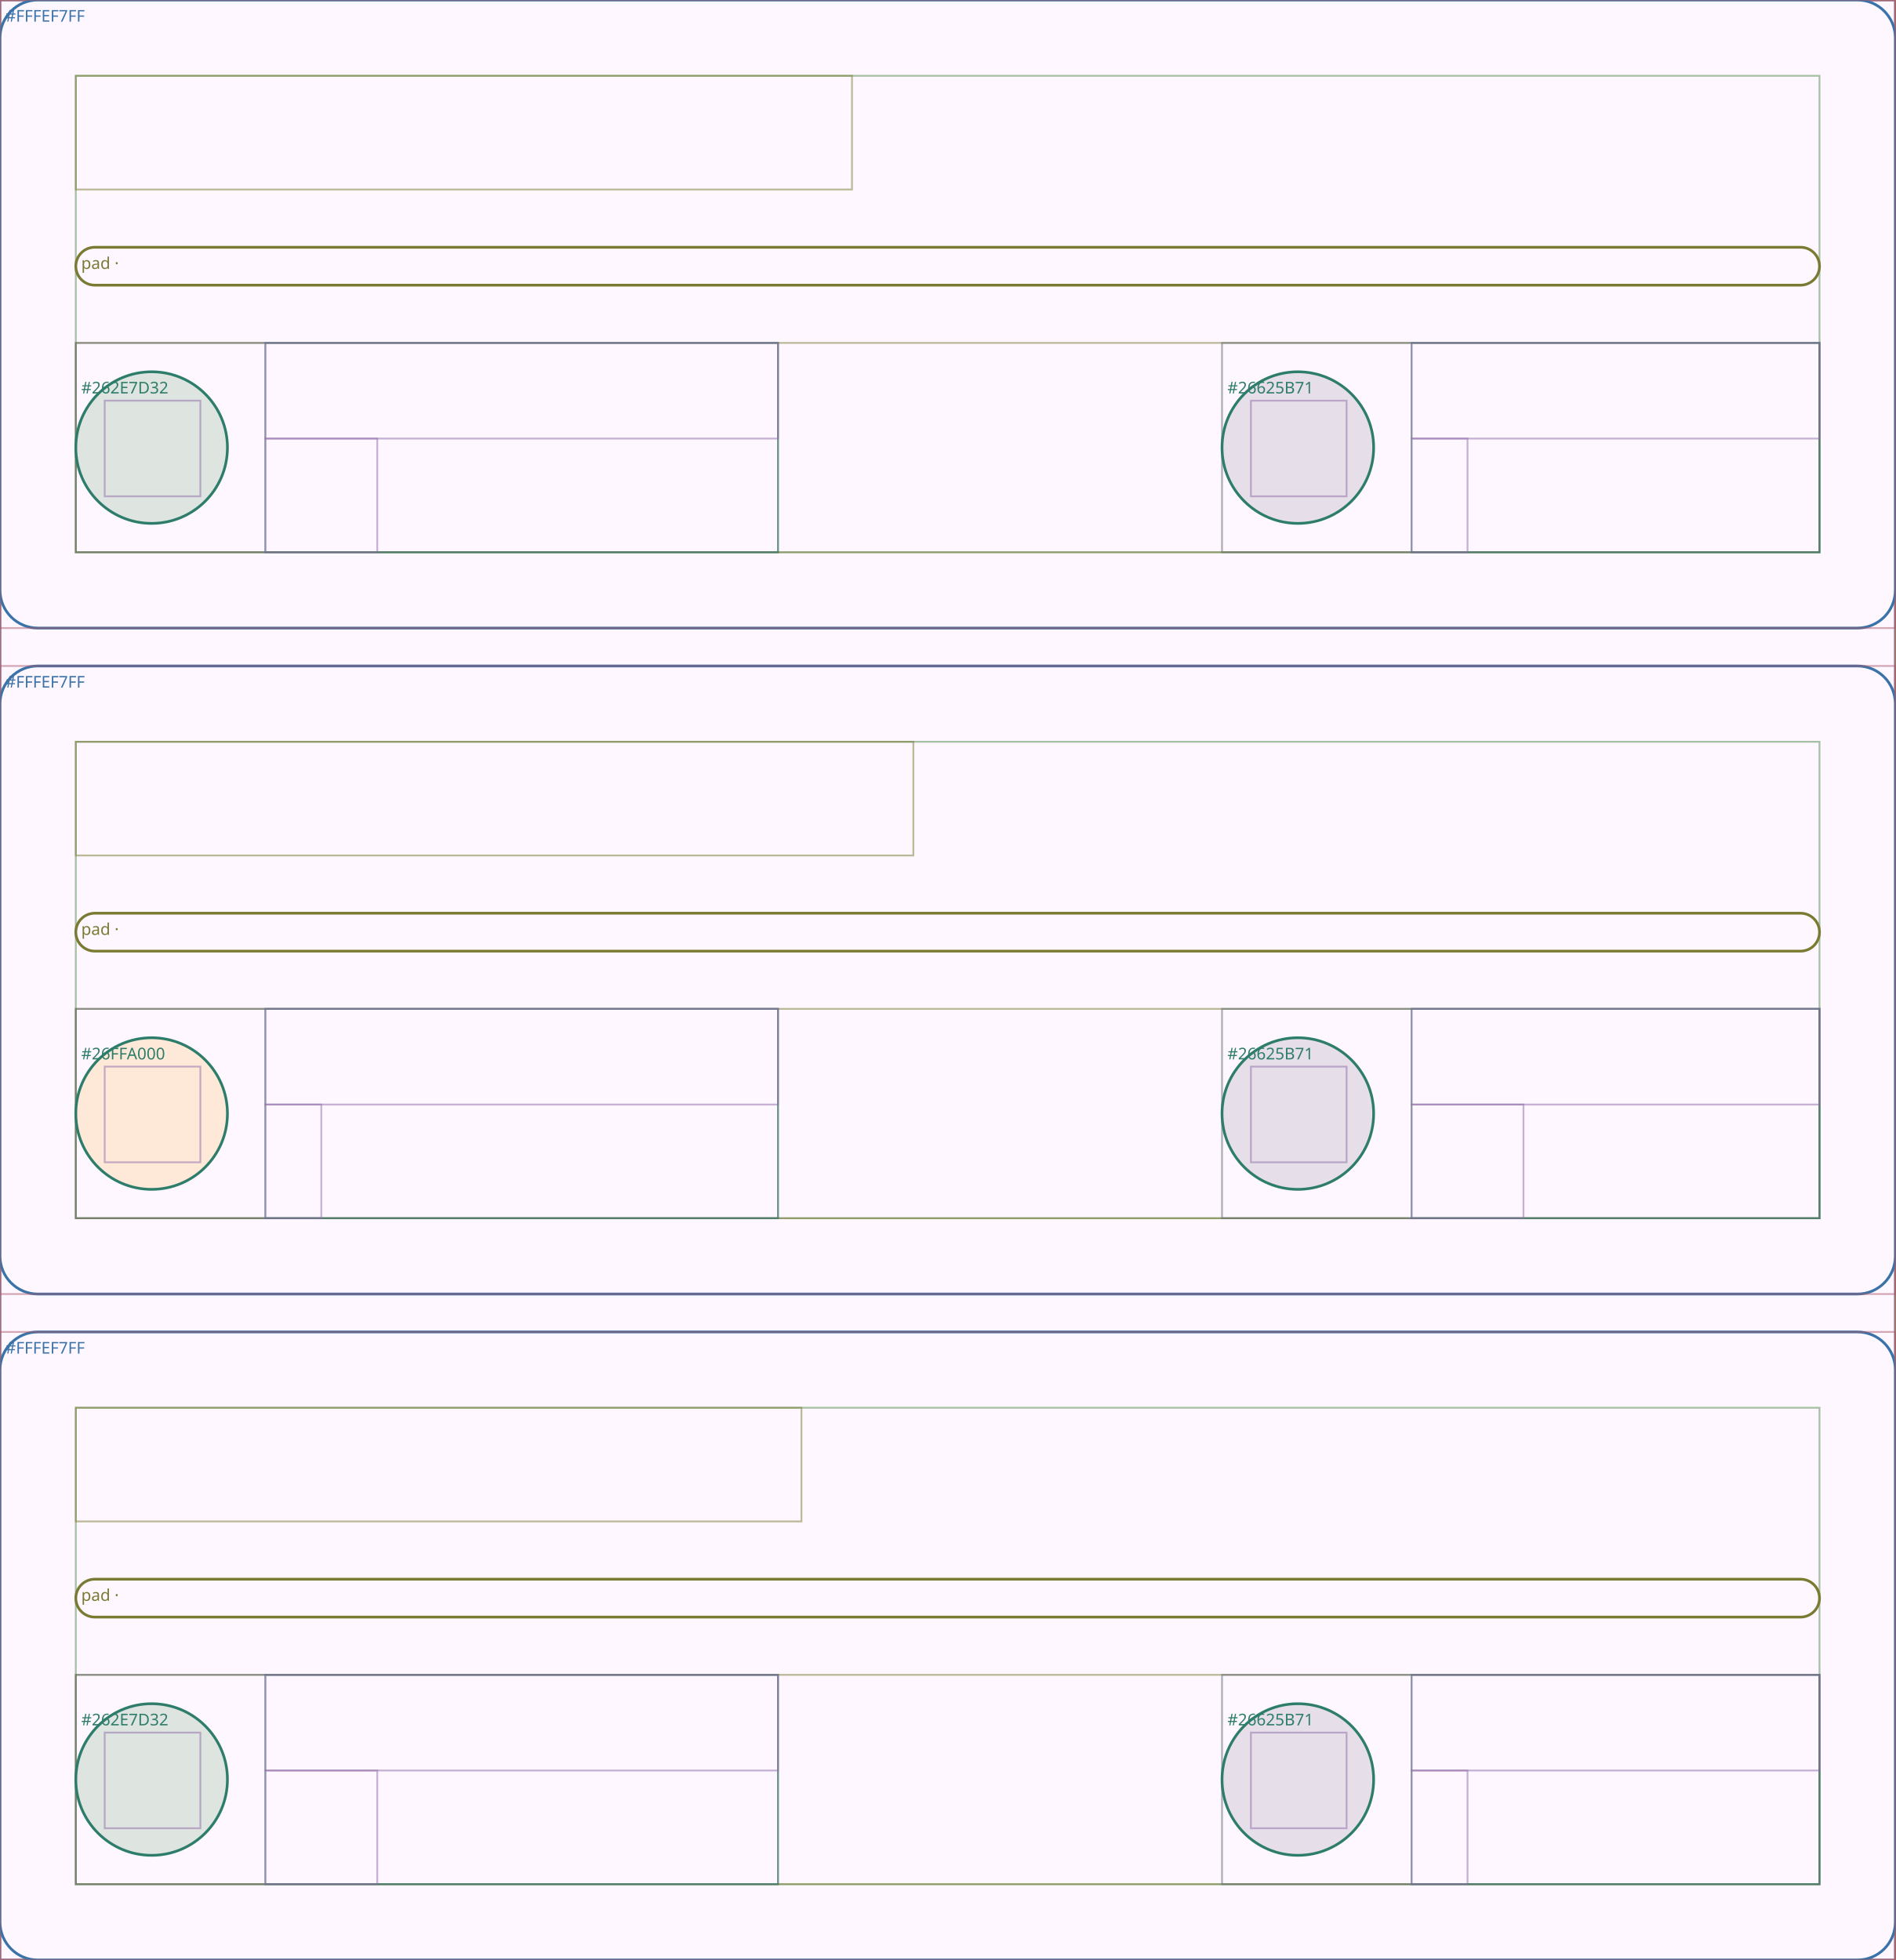
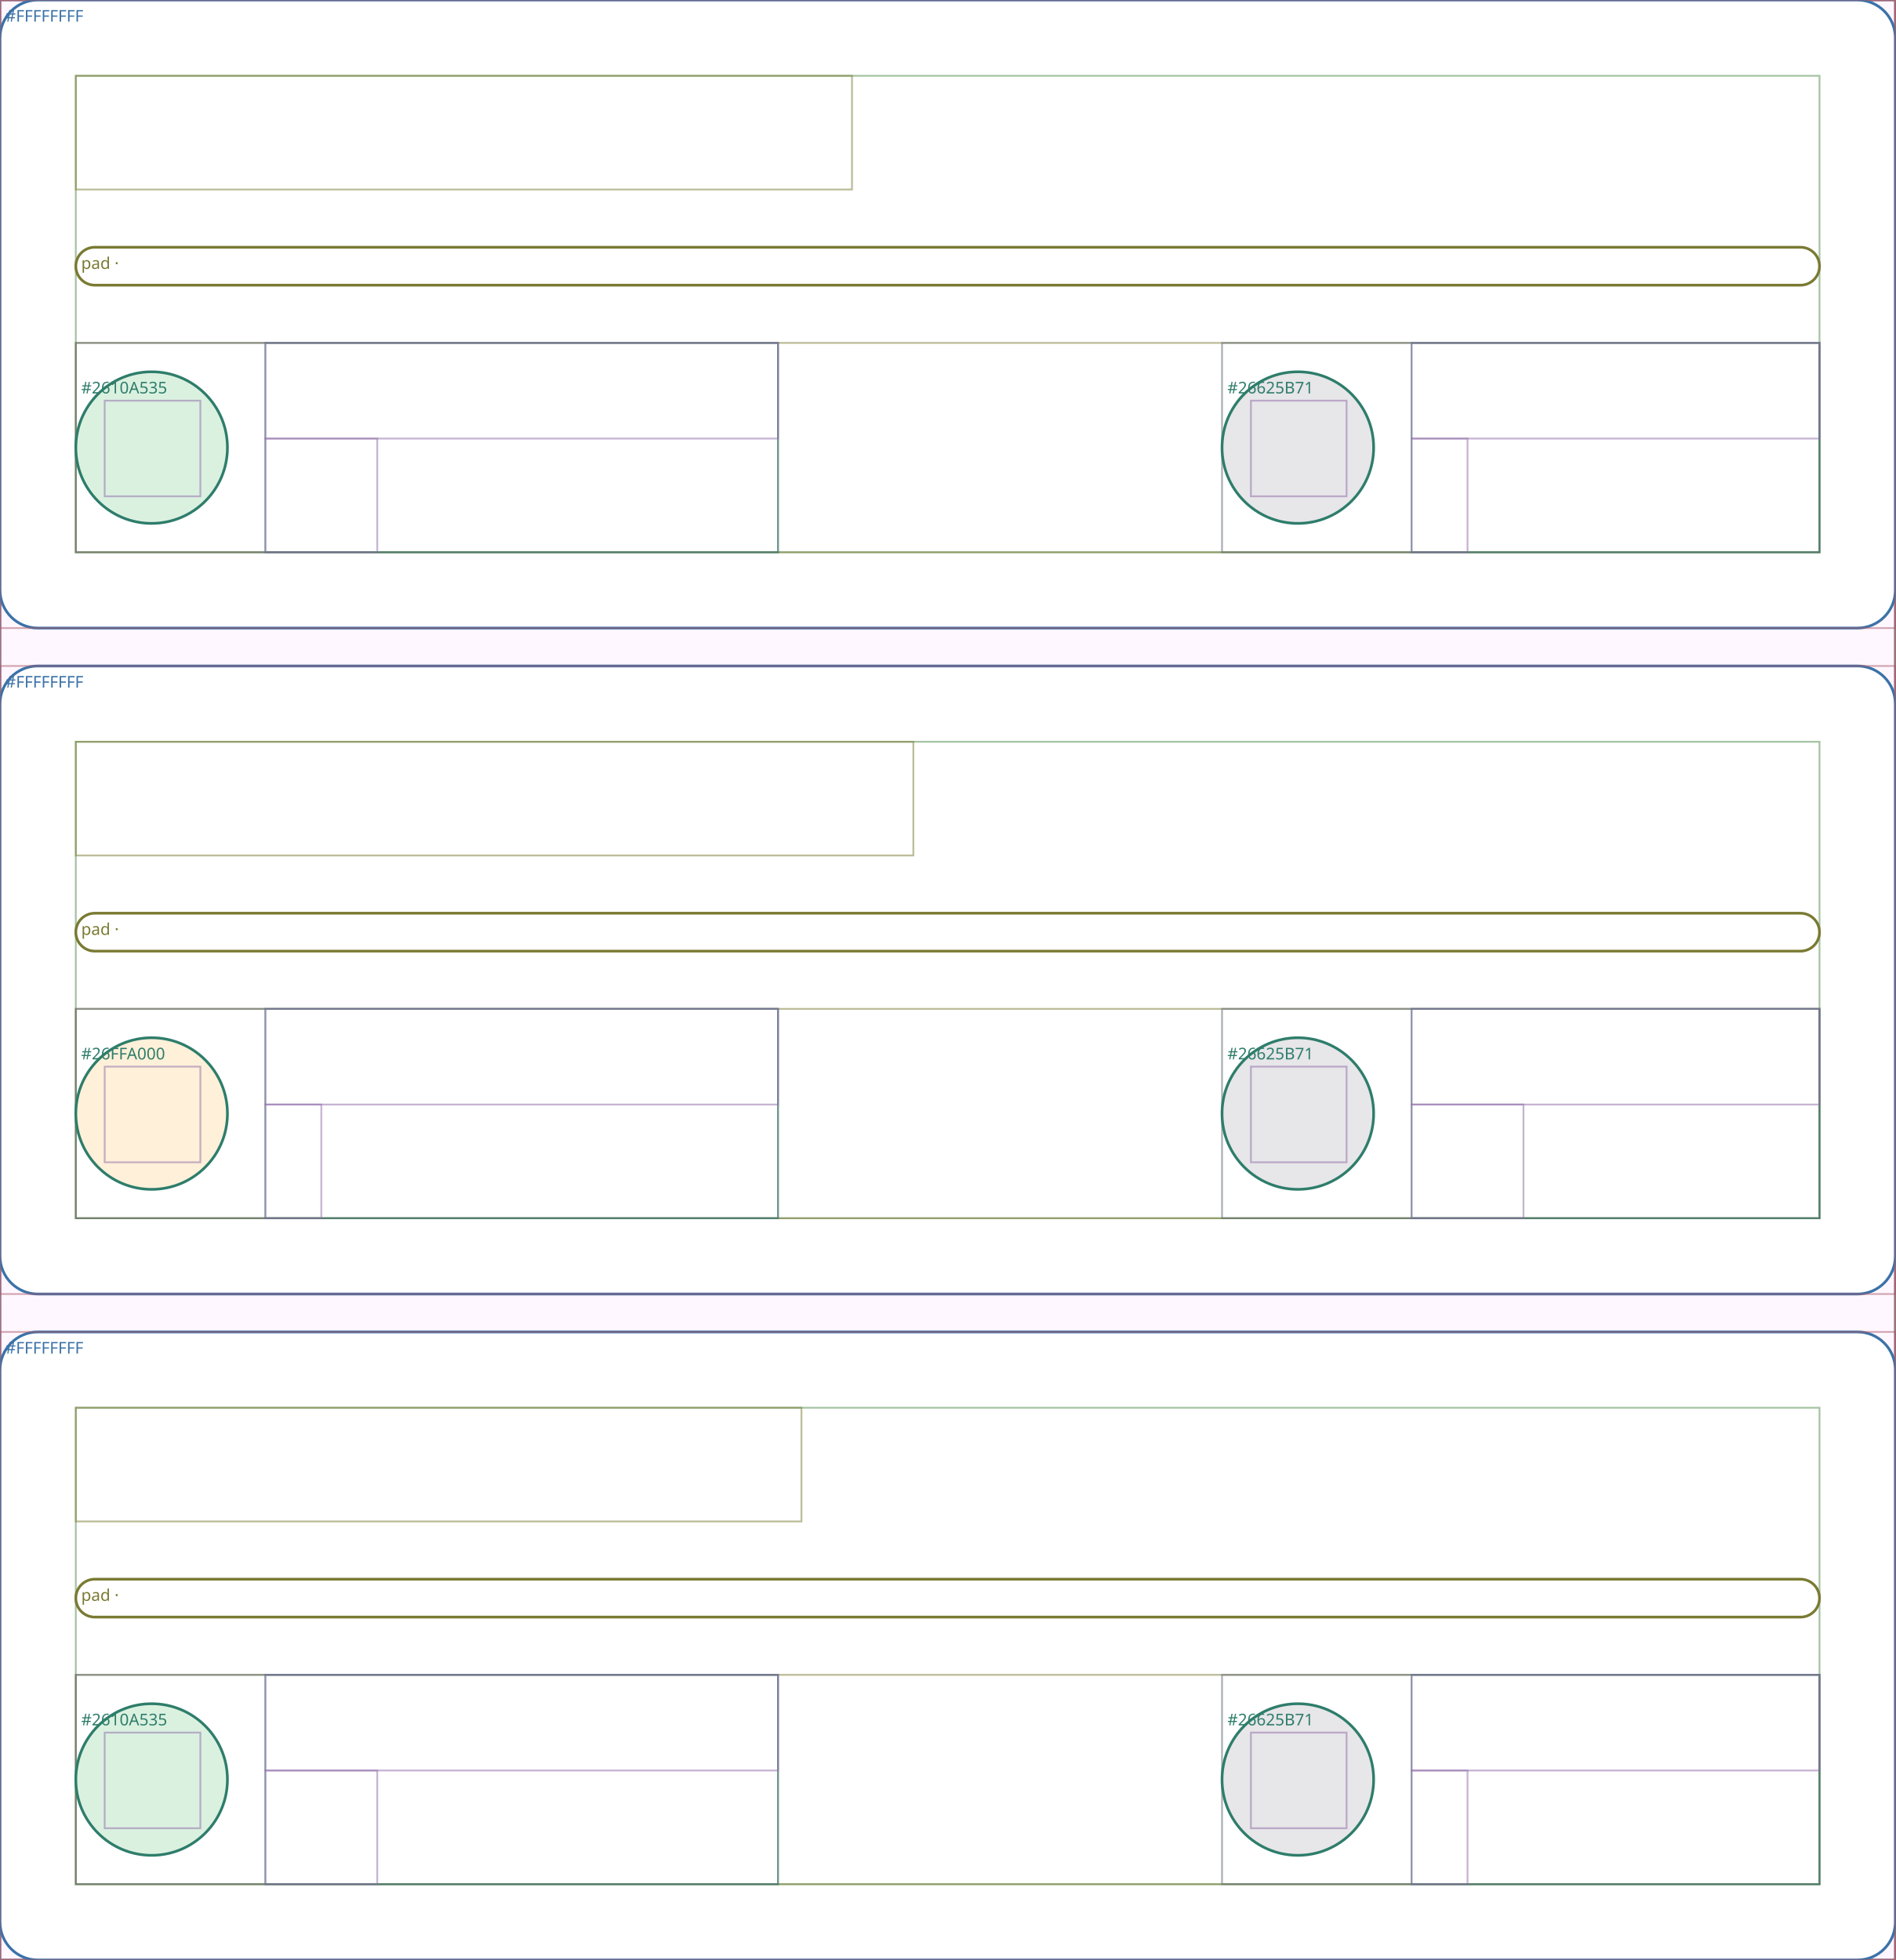
<svg xmlns="http://www.w3.org/2000/svg" viewBox="0 0 1050 1086" width="1050" height="1086" role="img" aria-label="station-list layout wireframe">
  <rect width="1050" height="1086" fill="#ffffff" />
  <g>
    <rect x="0" y="0" width="1050" height="1086" fill="none" fill-opacity="0" stroke="#5B6470" stroke-width="1" stroke-opacity="0.5" />
  </g>
  <g>
    <rect x="0" y="0" width="1050" height="1086" fill="none" fill-opacity="0" stroke="#2E7D6B" stroke-width="1" stroke-opacity="0.5" />
  </g>
  <g>
    <rect x="0" y="0" width="1050" height="1086" fill="#FEF7FF" fill-opacity="1" stroke="#8E6BA8" stroke-width="1.5" stroke-opacity="1" />
    <text x="3" y="12" font-family="system-ui, sans-serif" font-size="9" fill="#8E6BA8">#FFFEF7FF</text>
  </g>
  <g>
    <rect x="0" y="0" width="1050" height="1086" fill="none" fill-opacity="0" stroke="#B0813B" stroke-width="1" stroke-opacity="0.5" />
  </g>
  <g>
-     <path d="M21,0 H1029 A21,21 0 0 1 1050,21 V327 A21,21 0 0 1 1029,348 H21 A21,21 0 0 1 0,327 V21 A21,21 0 0 1 21,0 Z" fill="#FEF7FF" fill-opacity="1" stroke="#3B72A8" stroke-width="1.5" stroke-opacity="1" />
-     <text x="3" y="12" font-family="system-ui, sans-serif" font-size="9" fill="#3B72A8">#FFFEF7FF</text>
+     <path d="M21,0 H1029 A21,21 0 0 1 1050,21 V327 A21,21 0 0 1 1029,348 H21 A21,21 0 0 1 0,327 V21 A21,21 0 0 1 21,0 Z" fill="#FFFFFF" fill-opacity="1" stroke="#3B72A8" stroke-width="1.5" stroke-opacity="1" />
+     <text x="3" y="12" font-family="system-ui, sans-serif" font-size="9" fill="#3B72A8">#FFFFFFFF</text>
  </g>
  <g>
    <rect x="0" y="0" width="1050" height="348" fill="none" fill-opacity="0" stroke="#A85B6B" stroke-width="1" stroke-opacity="0.5" />
  </g>
  <g>
    <rect x="42" y="42" width="966" height="264" fill="none" fill-opacity="0" stroke="#4F8A4A" stroke-width="1" stroke-opacity="0.5" />
  </g>
  <g>
    <rect x="42" y="42" width="430" height="63" fill="none" fill-opacity="0" stroke="#7A7A33" stroke-width="1" stroke-opacity="0.5" />
  </g>
  <g>
    <path d="M52.5,137 H997.5 A10.5,10.5 0 0 1 1008,147.5 V147.5 A10.5,10.5 0 0 1 997.5,158 H52.5 A10.5,10.5 0 0 1 42,147.5 V147.5 A10.5,10.5 0 0 1 52.5,137 Z" fill="none" fill-opacity="0" stroke="#7A7A33" stroke-width="1.5" stroke-opacity="1" />
    <text x="45" y="149" font-family="system-ui, sans-serif" font-size="9" fill="#7A7A33">pad ·</text>
  </g>
  <g>
    <rect x="42" y="190" width="966" height="116" fill="none" fill-opacity="0" stroke="#7A7A33" stroke-width="1" stroke-opacity="0.5" />
  </g>
  <g>
    <rect x="42" y="190" width="389" height="116" fill="none" fill-opacity="0" stroke="#5B6470" stroke-width="1" stroke-opacity="0.5" />
  </g>
  <g>
-     <path d="M84,206 H84 A42,42 0 0 1 126,248 V248 A42,42 0 0 1 84,290 H84 A42,42 0 0 1 42,248 V248 A42,42 0 0 1 84,206 Z" fill="#2E7D32" fill-opacity="0.149" stroke="#2E7D6B" stroke-width="1.5" stroke-opacity="1" />
-     <text x="45" y="218" font-family="system-ui, sans-serif" font-size="9" fill="#2E7D6B">#262E7D32</text>
+     <path d="M84,206 H84 A42,42 0 0 1 126,248 V248 A42,42 0 0 1 84,290 H84 A42,42 0 0 1 42,248 V248 A42,42 0 0 1 84,206 Z" fill="#10A535" fill-opacity="0.149" stroke="#2E7D6B" stroke-width="1.5" stroke-opacity="1" />
+     <text x="45" y="218" font-family="system-ui, sans-serif" font-size="9" fill="#2E7D6B">#2610A535</text>
  </g>
  <g>
    <rect x="58" y="222" width="53" height="53" fill="none" fill-opacity="0" stroke="#8E6BA8" stroke-width="1" stroke-opacity="0.5" />
  </g>
  <g>
    <rect x="147" y="190" width="284" height="116" fill="none" fill-opacity="0" stroke="#2E7D6B" stroke-width="1" stroke-opacity="0.5" />
  </g>
  <g>
    <rect x="147" y="190" width="284" height="53" fill="none" fill-opacity="0" stroke="#8E6BA8" stroke-width="1" stroke-opacity="0.5" />
  </g>
  <g>
    <rect x="147" y="243" width="62" height="63" fill="none" fill-opacity="0" stroke="#8E6BA8" stroke-width="1" stroke-opacity="0.5" />
  </g>
  <g>
    <rect x="677" y="190" width="331" height="116" fill="none" fill-opacity="0" stroke="#5B6470" stroke-width="1" stroke-opacity="0.5" />
  </g>
  <g>
    <path d="M719,206 H719 A42,42 0 0 1 761,248 V248 A42,42 0 0 1 719,290 H719 A42,42 0 0 1 677,248 V248 A42,42 0 0 1 719,206 Z" fill="#625B71" fill-opacity="0.149" stroke="#2E7D6B" stroke-width="1.5" stroke-opacity="1" />
    <text x="680" y="218" font-family="system-ui, sans-serif" font-size="9" fill="#2E7D6B">#26625B71</text>
  </g>
  <g>
    <rect x="693" y="222" width="53" height="53" fill="none" fill-opacity="0" stroke="#8E6BA8" stroke-width="1" stroke-opacity="0.5" />
  </g>
  <g>
    <rect x="782" y="190" width="226" height="116" fill="none" fill-opacity="0" stroke="#2E7D6B" stroke-width="1" stroke-opacity="0.5" />
  </g>
  <g>
    <rect x="782" y="190" width="226" height="53" fill="none" fill-opacity="0" stroke="#8E6BA8" stroke-width="1" stroke-opacity="0.5" />
  </g>
  <g>
    <rect x="782" y="243" width="31" height="63" fill="none" fill-opacity="0" stroke="#8E6BA8" stroke-width="1" stroke-opacity="0.5" />
  </g>
  <g>
-     <path d="M21,369 H1029 A21,21 0 0 1 1050,390 V696 A21,21 0 0 1 1029,717 H21 A21,21 0 0 1 0,696 V390 A21,21 0 0 1 21,369 Z" fill="#FEF7FF" fill-opacity="1" stroke="#3B72A8" stroke-width="1.5" stroke-opacity="1" />
-     <text x="3" y="381" font-family="system-ui, sans-serif" font-size="9" fill="#3B72A8">#FFFEF7FF</text>
+     <path d="M21,369 H1029 A21,21 0 0 1 1050,390 V696 A21,21 0 0 1 1029,717 H21 A21,21 0 0 1 0,696 V390 A21,21 0 0 1 21,369 Z" fill="#FFFFFF" fill-opacity="1" stroke="#3B72A8" stroke-width="1.5" stroke-opacity="1" />
+     <text x="3" y="381" font-family="system-ui, sans-serif" font-size="9" fill="#3B72A8">#FFFFFFFF</text>
  </g>
  <g>
    <rect x="0" y="369" width="1050" height="348" fill="none" fill-opacity="0" stroke="#A85B6B" stroke-width="1" stroke-opacity="0.5" />
  </g>
  <g>
    <rect x="42" y="411" width="966" height="264" fill="none" fill-opacity="0" stroke="#4F8A4A" stroke-width="1" stroke-opacity="0.5" />
  </g>
  <g>
    <rect x="42" y="411" width="464" height="63" fill="none" fill-opacity="0" stroke="#7A7A33" stroke-width="1" stroke-opacity="0.5" />
  </g>
  <g>
    <path d="M52.5,506 H997.5 A10.5,10.5 0 0 1 1008,516.5 V516.5 A10.5,10.5 0 0 1 997.5,527 H52.5 A10.5,10.5 0 0 1 42,516.5 V516.5 A10.5,10.5 0 0 1 52.5,506 Z" fill="none" fill-opacity="0" stroke="#7A7A33" stroke-width="1.5" stroke-opacity="1" />
    <text x="45" y="518" font-family="system-ui, sans-serif" font-size="9" fill="#7A7A33">pad ·</text>
  </g>
  <g>
    <rect x="42" y="559" width="966" height="116" fill="none" fill-opacity="0" stroke="#7A7A33" stroke-width="1" stroke-opacity="0.5" />
  </g>
  <g>
    <rect x="42" y="559" width="389" height="116" fill="none" fill-opacity="0" stroke="#5B6470" stroke-width="1" stroke-opacity="0.5" />
  </g>
  <g>
    <path d="M84,575 H84 A42,42 0 0 1 126,617 V617 A42,42 0 0 1 84,659 H84 A42,42 0 0 1 42,617 V617 A42,42 0 0 1 84,575 Z" fill="#FFA000" fill-opacity="0.149" stroke="#2E7D6B" stroke-width="1.5" stroke-opacity="1" />
    <text x="45" y="587" font-family="system-ui, sans-serif" font-size="9" fill="#2E7D6B">#26FFA000</text>
  </g>
  <g>
    <rect x="58" y="591" width="53" height="53" fill="none" fill-opacity="0" stroke="#8E6BA8" stroke-width="1" stroke-opacity="0.5" />
  </g>
  <g>
    <rect x="147" y="559" width="284" height="116" fill="none" fill-opacity="0" stroke="#2E7D6B" stroke-width="1" stroke-opacity="0.5" />
  </g>
  <g>
    <rect x="147" y="559" width="284" height="53" fill="none" fill-opacity="0" stroke="#8E6BA8" stroke-width="1" stroke-opacity="0.5" />
  </g>
  <g>
    <rect x="147" y="612" width="31" height="63" fill="none" fill-opacity="0" stroke="#8E6BA8" stroke-width="1" stroke-opacity="0.5" />
  </g>
  <g>
    <rect x="677" y="559" width="331" height="116" fill="none" fill-opacity="0" stroke="#5B6470" stroke-width="1" stroke-opacity="0.5" />
  </g>
  <g>
    <path d="M719,575 H719 A42,42 0 0 1 761,617 V617 A42,42 0 0 1 719,659 H719 A42,42 0 0 1 677,617 V617 A42,42 0 0 1 719,575 Z" fill="#625B71" fill-opacity="0.149" stroke="#2E7D6B" stroke-width="1.5" stroke-opacity="1" />
    <text x="680" y="587" font-family="system-ui, sans-serif" font-size="9" fill="#2E7D6B">#26625B71</text>
  </g>
  <g>
    <rect x="693" y="591" width="53" height="53" fill="none" fill-opacity="0" stroke="#8E6BA8" stroke-width="1" stroke-opacity="0.5" />
  </g>
  <g>
    <rect x="782" y="559" width="226" height="116" fill="none" fill-opacity="0" stroke="#2E7D6B" stroke-width="1" stroke-opacity="0.5" />
  </g>
  <g>
    <rect x="782" y="559" width="226" height="53" fill="none" fill-opacity="0" stroke="#8E6BA8" stroke-width="1" stroke-opacity="0.5" />
  </g>
  <g>
    <rect x="782" y="612" width="62" height="63" fill="none" fill-opacity="0" stroke="#8E6BA8" stroke-width="1" stroke-opacity="0.5" />
  </g>
  <g>
-     <path d="M21,738 H1029 A21,21 0 0 1 1050,759 V1065 A21,21 0 0 1 1029,1086 H21 A21,21 0 0 1 0,1065 V759 A21,21 0 0 1 21,738 Z" fill="#FEF7FF" fill-opacity="1" stroke="#3B72A8" stroke-width="1.5" stroke-opacity="1" />
-     <text x="3" y="750" font-family="system-ui, sans-serif" font-size="9" fill="#3B72A8">#FFFEF7FF</text>
+     <path d="M21,738 H1029 A21,21 0 0 1 1050,759 V1065 A21,21 0 0 1 1029,1086 H21 A21,21 0 0 1 0,1065 V759 A21,21 0 0 1 21,738 Z" fill="#FFFFFF" fill-opacity="1" stroke="#3B72A8" stroke-width="1.5" stroke-opacity="1" />
+     <text x="3" y="750" font-family="system-ui, sans-serif" font-size="9" fill="#3B72A8">#FFFFFFFF</text>
  </g>
  <g>
    <rect x="0" y="738" width="1050" height="348" fill="none" fill-opacity="0" stroke="#A85B6B" stroke-width="1" stroke-opacity="0.5" />
  </g>
  <g>
    <rect x="42" y="780" width="966" height="264" fill="none" fill-opacity="0" stroke="#4F8A4A" stroke-width="1" stroke-opacity="0.5" />
  </g>
  <g>
    <rect x="42" y="780" width="402" height="63" fill="none" fill-opacity="0" stroke="#7A7A33" stroke-width="1" stroke-opacity="0.5" />
  </g>
  <g>
    <path d="M52.5,875 H997.5 A10.5,10.5 0 0 1 1008,885.5 V885.5 A10.5,10.5 0 0 1 997.5,896 H52.5 A10.5,10.5 0 0 1 42,885.5 V885.5 A10.5,10.5 0 0 1 52.5,875 Z" fill="none" fill-opacity="0" stroke="#7A7A33" stroke-width="1.5" stroke-opacity="1" />
    <text x="45" y="887" font-family="system-ui, sans-serif" font-size="9" fill="#7A7A33">pad ·</text>
  </g>
  <g>
    <rect x="42" y="928" width="966" height="116" fill="none" fill-opacity="0" stroke="#7A7A33" stroke-width="1" stroke-opacity="0.5" />
  </g>
  <g>
    <rect x="42" y="928" width="389" height="116" fill="none" fill-opacity="0" stroke="#5B6470" stroke-width="1" stroke-opacity="0.5" />
  </g>
  <g>
-     <path d="M84,944 H84 A42,42 0 0 1 126,986 V986 A42,42 0 0 1 84,1028 H84 A42,42 0 0 1 42,986 V986 A42,42 0 0 1 84,944 Z" fill="#2E7D32" fill-opacity="0.149" stroke="#2E7D6B" stroke-width="1.5" stroke-opacity="1" />
-     <text x="45" y="956" font-family="system-ui, sans-serif" font-size="9" fill="#2E7D6B">#262E7D32</text>
+     <path d="M84,944 H84 A42,42 0 0 1 126,986 V986 A42,42 0 0 1 84,1028 H84 A42,42 0 0 1 42,986 V986 A42,42 0 0 1 84,944 Z" fill="#10A535" fill-opacity="0.149" stroke="#2E7D6B" stroke-width="1.5" stroke-opacity="1" />
+     <text x="45" y="956" font-family="system-ui, sans-serif" font-size="9" fill="#2E7D6B">#2610A535</text>
  </g>
  <g>
    <rect x="58" y="960" width="53" height="53" fill="none" fill-opacity="0" stroke="#8E6BA8" stroke-width="1" stroke-opacity="0.5" />
  </g>
  <g>
    <rect x="147" y="928" width="284" height="116" fill="none" fill-opacity="0" stroke="#2E7D6B" stroke-width="1" stroke-opacity="0.5" />
  </g>
  <g>
    <rect x="147" y="928" width="284" height="53" fill="none" fill-opacity="0" stroke="#8E6BA8" stroke-width="1" stroke-opacity="0.5" />
  </g>
  <g>
    <rect x="147" y="981" width="62" height="63" fill="none" fill-opacity="0" stroke="#8E6BA8" stroke-width="1" stroke-opacity="0.5" />
  </g>
  <g>
    <rect x="677" y="928" width="331" height="116" fill="none" fill-opacity="0" stroke="#5B6470" stroke-width="1" stroke-opacity="0.5" />
  </g>
  <g>
    <path d="M719,944 H719 A42,42 0 0 1 761,986 V986 A42,42 0 0 1 719,1028 H719 A42,42 0 0 1 677,986 V986 A42,42 0 0 1 719,944 Z" fill="#625B71" fill-opacity="0.149" stroke="#2E7D6B" stroke-width="1.5" stroke-opacity="1" />
    <text x="680" y="956" font-family="system-ui, sans-serif" font-size="9" fill="#2E7D6B">#26625B71</text>
  </g>
  <g>
    <rect x="693" y="960" width="53" height="53" fill="none" fill-opacity="0" stroke="#8E6BA8" stroke-width="1" stroke-opacity="0.5" />
  </g>
  <g>
    <rect x="782" y="928" width="226" height="116" fill="none" fill-opacity="0" stroke="#2E7D6B" stroke-width="1" stroke-opacity="0.5" />
  </g>
  <g>
    <rect x="782" y="928" width="226" height="53" fill="none" fill-opacity="0" stroke="#8E6BA8" stroke-width="1" stroke-opacity="0.5" />
  </g>
  <g>
    <rect x="782" y="981" width="31" height="63" fill="none" fill-opacity="0" stroke="#8E6BA8" stroke-width="1" stroke-opacity="0.5" />
  </g>
</svg>
